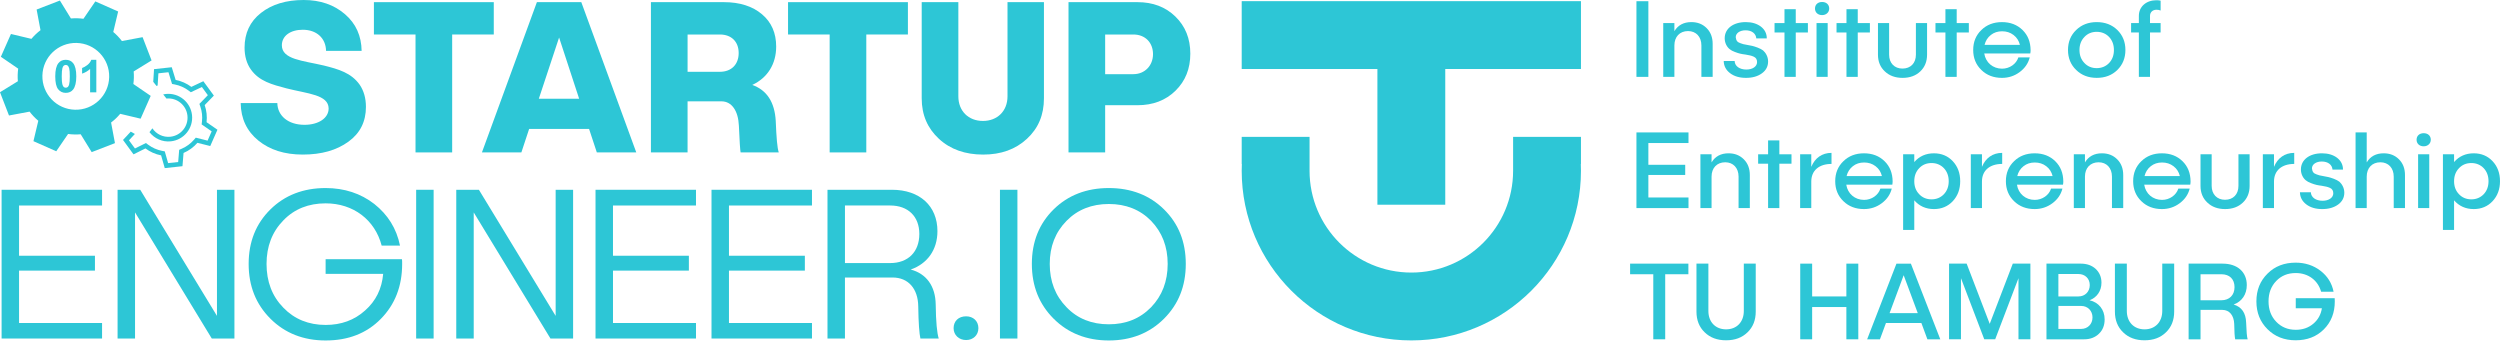
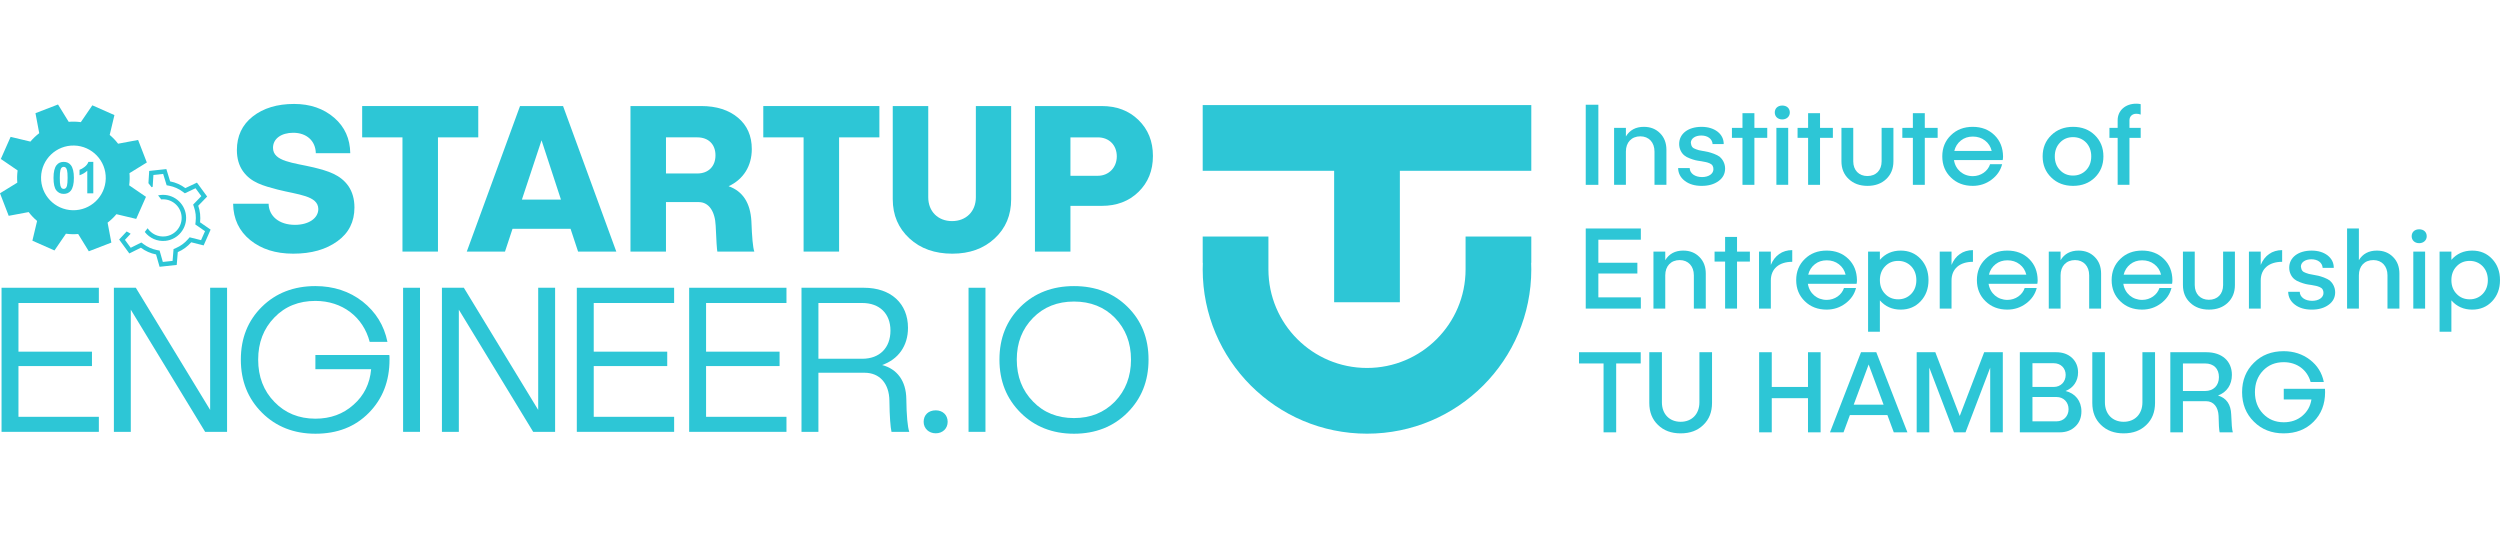
- <svg xmlns="http://www.w3.org/2000/svg" version="1.1" id="Layer_1" x="0px" y="0px" viewBox="0 0 3316.09 451.61" style="enable-background:new 0 0 3316.09 451.61;" xml:space="preserve">
+ <svg xmlns="http://www.w3.org/2000/svg" version="1.1" id="Layer_1" x="0px" y="0px" viewBox="0 0 3423.63 738.33" style="enable-background:new 0 0 3423.63 738.33;" xml:space="preserve">
  <style type="text/css">
	.st0{fill:#2DC6D6;}
</style>
  <g>
-     <polygon class="st0" points="2007.04,1.54 1917.04,1.54 1827.04,1.54 1737.04,1.54 1647.04,1.54 1647.04,91.54 1737.04,91.54    1827.04,91.54 1827.04,181.54 1827.04,271.54 1917.04,271.54 1917.04,181.54 1917.04,91.54 2007.04,91.54 2097.04,91.54    2097.04,1.54  " />
-     <path class="st0" d="M2007.04,181.54v36v9c0,74.56-60.44,135-135,135s-135-60.44-135-135v-9v-36h-85.49h-4.51v36h0.19   c-0.12,2.99-0.19,5.98-0.19,9c0,124.26,100.74,225,225,225s225-100.74,225-225c0-3.02-0.08-6.01-0.19-9h0.19v-36h-4.51H2007.04z" />
+     <path class="st0" d="M2188.87,143.43v109.7h-17.28v-109.7H2188.87z" />
+     <path class="st0" d="M2273.36,182.42c5.87,5.87,8.72,13.47,8.72,22.83v47.87h-16.33v-45.65c0-12.52-7.77-20.77-19.34-20.77   c-12.05,0-19.82,8.24-19.82,20.77v45.65h-16.17v-77.99h16.17v11.73c5.23-8.72,13.47-13.16,24.57-13.16   C2260.21,173.7,2267.5,176.56,2273.36,182.42z" />
+     <path class="st0" d="M2351.99,180.2c5.71,4.44,8.56,10.15,8.56,17.12h-15.22c-0.48-6.98-6.5-11.73-15.54-11.73   c-8.24,0-14.27,4.12-14.27,9.99c0.63,4.91,2.06,7.13,6.82,8.72c3.49,1.27,4.44,1.58,9.35,2.38c7.45,1.43,8.08,1.27,15.54,3.96   c3.33,1.27,6.02,2.69,7.93,4.12c3.65,3.17,7.29,8.88,7.29,16.01c0,7.13-3.01,12.84-8.88,17.12c-6.02,4.44-13.79,6.66-23.14,6.66   c-9.35,0-17.12-2.22-23.14-6.82c-6.02-4.6-9.04-10.46-9.19-17.6h15.85c0.16,7.45,7.29,12.36,16.96,12.36   c9.04,0,15.54-4.44,15.54-10.78c0-3.8-1.43-6.5-5.23-8.08c-3.8-1.59-5.55-1.74-11.41-2.85c-6.18-0.79-9.35-1.43-15.54-3.8   c-3.17-1.11-5.71-2.54-7.61-4.12c-3.8-3.01-7.13-8.72-7.13-15.69c0-14.11,12.37-23.46,30.6-23.46   C2338.99,173.7,2346.29,175.92,2351.99,180.2z" />
+     <path class="st0" d="M2420.16,175.13v13.63h-17.6v64.36h-16.33v-64.36h-14.43v-13.63h14.43V155h16.33v20.13H2420.16z" />
+     <path class="st0" d="M2440.77,163.56c-6.18,0-10.3-3.96-10.3-9.51c0-5.71,4.12-9.51,10.3-9.51c6.18,0,10.3,3.8,10.3,9.51   C2451.07,159.6,2446.63,163.56,2440.77,163.56z M2432.68,175.13h16.17v77.99h-16.17V175.13z" />
+     <path class="st0" d="M2510.04,175.13v13.63h-17.6v64.36h-16.33v-64.36h-14.43v-13.63h14.43V155h16.33v20.13H2510.04z" />
+     <path class="st0" d="M2592.95,175.13v45.81c0,9.99-3.33,18.07-9.83,24.25c-6.5,6.18-15.06,9.35-25.68,9.35s-19.18-3.17-25.68-9.35   c-6.66-6.18-9.99-14.27-9.99-24.25v-45.81h16.17v45.81c0,12.21,7.77,20.13,19.34,20.13c11.89,0,19.5-7.93,19.5-20.13v-45.81   H2592.95z" />
+     <path class="st0" d="M2653.51,175.13v13.63h-17.6v64.36h-16.33v-64.36h-14.43v-13.63h14.43V155h16.33v20.13H2653.51z" />
+     <path class="st0" d="M2742.6,219.2h-66.74c2.06,13.16,12.52,22.03,25.84,22.03c10.94,0,20.61-6.82,23.62-16.33h16.49   c-2.22,8.72-7.13,15.69-14.58,21.24c-7.45,5.55-16.01,8.4-25.68,8.4c-12.05,0-22.03-3.8-29.8-11.41   c-7.93-7.61-11.89-17.28-11.89-29.01c0-11.73,3.96-21.4,11.89-29.01c7.77-7.61,17.75-11.41,29.8-11.41   c12.05,0,22.04,3.8,29.8,11.41c7.77,7.61,11.57,17.28,11.73,29.17C2743.08,216.03,2742.92,217.62,2742.6,219.2z M2701.7,187.02   c-6.34,0-11.73,1.74-16.33,5.39c-4.6,3.65-7.61,8.4-9.04,14.27h51.2c-1.43-5.87-4.44-10.62-9.19-14.27   S2708.04,187.02,2701.7,187.02z" />
+     <path class="st0" d="M2838.99,173.7c12.05,0,22.04,3.8,29.8,11.41c7.77,7.61,11.73,17.28,11.73,29.01   c0,11.73-3.96,21.4-11.73,29.01c-7.77,7.61-17.75,11.41-29.8,11.41c-12.05,0-22.03-3.8-29.8-11.41   c-7.93-7.61-11.89-17.28-11.89-29.01c0-11.73,3.96-21.4,11.89-29.01C2816.95,177.51,2826.94,173.7,2838.99,173.7z M2821.07,195.26   c-4.75,4.91-7.13,11.26-7.13,18.86c0,7.77,2.38,13.95,7.13,18.86c4.6,4.91,10.62,7.45,17.75,7.45c7.29,0,13.32-2.54,18.07-7.45   c4.6-4.91,6.97-11.1,6.97-18.86c0-7.61-2.38-13.95-6.97-18.86c-4.76-4.91-10.78-7.45-18.07-7.45   C2831.69,187.81,2825.67,190.35,2821.07,195.26z" />
+     <path class="st0" d="M2916.19,164.67v10.46h15.38v13.63h-15.38v64.36h-16.17v-64.36h-11.25v-13.63h11.25v-10.46   c0-13.32,10.62-22.67,25.36-22.67c2.38,0,4.44,0.16,6.18,0.63v14.27c-1.9-0.79-3.96-1.11-6.02-1.11   C2919.99,155.79,2916.19,159.44,2916.19,164.67z" />
+     <path class="st0" d="M2247.05,328.27h-58.18v31.55h53.42v14.74h-53.42v32.66h58.18v15.38h-75.46v-109.7h75.46V328.27z" />
+     <path class="st0" d="M2327.26,351.89c5.87,5.87,8.72,13.47,8.72,22.83v47.87h-16.33v-45.65c0-12.52-7.77-20.77-19.34-20.77   c-12.05,0-19.82,8.24-19.82,20.77v45.65h-16.17v-77.99h16.17v11.73c5.23-8.72,13.47-13.16,24.57-13.16   C2314.11,343.17,2321.4,346.02,2327.26,351.89z" />
+     <path class="st0" d="M2396.38,344.59v13.63h-17.6v64.36h-16.33v-64.36h-14.43v-13.63h14.43v-20.13h16.33v20.13H2396.38z" />
+     <path class="st0" d="M2425.07,362.82c5.23-12.84,15.54-20.29,29.33-20.29v16.01c-18.23,0-29.33,9.67-29.33,25.52v38.52h-16.17   v-77.99h16.17V362.82z" />
+     <path class="st0" d="M2542.54,388.66h-66.74c2.06,13.16,12.52,22.03,25.84,22.03c10.94,0,20.61-6.82,23.62-16.33h16.49   c-2.22,8.72-7.13,15.69-14.58,21.24c-7.45,5.55-16.01,8.4-25.68,8.4c-12.05,0-22.03-3.8-29.8-11.41   c-7.93-7.61-11.89-17.28-11.89-29.01c0-11.73,3.96-21.4,11.89-29.01c7.77-7.61,17.75-11.41,29.8-11.41   c12.05,0,22.04,3.8,29.8,11.41c7.77,7.61,11.57,17.28,11.73,29.17C2543.02,385.49,2542.86,387.08,2542.54,388.66z M2501.64,356.48   c-6.34,0-11.73,1.74-16.33,5.39s-7.61,8.4-9.04,14.27h51.2c-1.43-5.87-4.44-10.62-9.19-14.27S2507.98,356.48,2501.64,356.48z" />
+     <path class="st0" d="M2630.21,354.58c7.13,7.61,10.78,17.28,10.78,29.01c0,11.73-3.65,21.4-10.78,29.01   c-7.13,7.61-16.33,11.41-27.27,11.41c-11.73,0-21.24-4.28-28.53-12.68v42.96h-16.17v-109.7h16.17v11.26   c7.29-8.4,16.8-12.68,28.53-12.68C2613.88,343.17,2623.07,346.97,2630.21,354.58z M2617.37,402.45c4.6-4.91,6.98-11.1,6.98-18.86   c0-7.61-2.38-13.95-6.98-18.86c-4.76-4.91-10.78-7.45-17.91-7.45c-7.29,0-13.32,2.54-17.91,7.45c-4.76,4.91-7.13,11.26-7.13,18.86   c0,7.77,2.38,13.95,7.13,18.86c4.6,4.91,10.62,7.45,17.91,7.45C2606.59,409.91,2612.61,407.37,2617.37,402.45z" />
+     <path class="st0" d="M2672.53,362.82c5.23-12.84,15.54-20.29,29.33-20.29v16.01c-18.23,0-29.33,9.67-29.33,25.52v38.52h-16.17   v-77.99h16.17V362.82z" />
+     <path class="st0" d="M2790,388.66h-66.74c2.06,13.16,12.52,22.03,25.84,22.03c10.94,0,20.61-6.82,23.62-16.33h16.49   c-2.22,8.72-7.13,15.69-14.58,21.24c-7.45,5.55-16.01,8.4-25.68,8.4c-12.05,0-22.03-3.8-29.8-11.41   c-7.93-7.61-11.89-17.28-11.89-29.01c0-11.73,3.96-21.4,11.89-29.01c7.77-7.61,17.75-11.41,29.8-11.41   c12.05,0,22.04,3.8,29.8,11.41c7.77,7.61,11.57,17.28,11.73,29.17C2790.48,385.49,2790.32,387.08,2790,388.66z M2749.1,356.48   c-6.34,0-11.73,1.74-16.33,5.39s-7.61,8.4-9.04,14.27h51.2c-1.43-5.87-4.44-10.62-9.19-14.27S2755.44,356.48,2749.1,356.48z" />
+     <path class="st0" d="M2868.63,351.89c5.87,5.87,8.72,13.47,8.72,22.83v47.87h-16.33v-45.65c0-12.52-7.77-20.77-19.34-20.77   c-12.05,0-19.82,8.24-19.82,20.77v45.65h-16.17v-77.99h16.17v11.73c5.23-8.72,13.47-13.16,24.57-13.16   C2855.47,343.17,2862.77,346.02,2868.63,351.89z" />
+     <path class="st0" d="M2974.53,388.66h-66.74c2.06,13.16,12.52,22.03,25.84,22.03c10.94,0,20.61-6.82,23.62-16.33h16.49   c-2.22,8.72-7.13,15.69-14.58,21.24c-7.45,5.55-16.01,8.4-25.68,8.4c-12.05,0-22.03-3.8-29.8-11.41   c-7.93-7.61-11.89-17.28-11.89-29.01c0-11.73,3.96-21.4,11.89-29.01c7.77-7.61,17.75-11.41,29.8-11.41   c12.05,0,22.04,3.8,29.8,11.41c7.77,7.61,11.57,17.28,11.73,29.17C2975,385.49,2974.84,387.08,2974.53,388.66z M2933.63,356.48   c-6.34,0-11.73,1.74-16.33,5.39s-7.61,8.4-9.04,14.27h51.2c-1.43-5.87-4.44-10.62-9.19-14.27S2939.97,356.48,2933.63,356.48z" />
+     <path class="st0" d="M3060.61,344.59v45.81c0,9.99-3.33,18.07-9.83,24.25c-6.5,6.18-15.06,9.35-25.68,9.35s-19.18-3.17-25.68-9.35   c-6.66-6.18-9.99-14.27-9.99-24.25v-45.81h16.17v45.81c0,12.21,7.77,20.13,19.34,20.13c11.89,0,19.5-7.93,19.5-20.13v-45.81   H3060.61z" />
+     <path class="st0" d="M3095.96,362.82c5.23-12.84,15.54-20.29,29.33-20.29v16.01c-18.23,0-29.33,9.67-29.33,25.52v38.52h-16.17   v-77.99h16.17V362.82z" />
+     <path class="st0" d="M3187.43,349.67c5.71,4.44,8.56,10.15,8.56,17.12h-15.22c-0.48-6.98-6.5-11.73-15.54-11.73   c-8.24,0-14.27,4.12-14.27,9.99c0.63,4.91,2.06,7.13,6.82,8.72c3.49,1.27,4.44,1.58,9.35,2.38c7.45,1.43,8.08,1.27,15.54,3.96   c3.33,1.27,6.02,2.7,7.93,4.12c3.65,3.17,7.29,8.88,7.29,16.01c0,7.13-3.01,12.84-8.88,17.12c-6.02,4.44-13.79,6.66-23.14,6.66   c-9.35,0-17.12-2.22-23.14-6.82c-6.02-4.6-9.04-10.46-9.19-17.6h15.85c0.16,7.45,7.29,12.37,16.96,12.37   c9.04,0,15.54-4.44,15.54-10.78c0-3.8-1.43-6.5-5.23-8.08s-5.55-1.74-11.41-2.85c-6.18-0.79-9.35-1.43-15.54-3.8   c-3.17-1.11-5.71-2.54-7.61-4.12c-3.8-3.01-7.13-8.72-7.13-15.69c0-14.11,12.37-23.46,30.6-23.46   C3174.43,343.17,3181.72,345.39,3187.43,349.67z" />
+     <path class="st0" d="M3277.15,351.89c5.87,5.87,8.72,13.47,8.72,22.83v47.87h-16.33v-45.65c0-12.52-7.77-20.77-19.34-20.77   c-12.05,0-19.82,8.24-19.82,20.77v45.65h-16.17v-109.7h16.17v43.44c5.23-8.72,13.47-13.16,24.57-13.16   C3263.99,343.17,3271.29,346.02,3277.15,351.89z" />
+     <path class="st0" d="M3312.98,333.02c-6.18,0-10.3-3.96-10.3-9.51c0-5.71,4.12-9.51,10.3-9.51c6.18,0,10.3,3.8,10.3,9.51   C3323.28,329.06,3318.85,333.02,3312.98,333.02z M3304.9,344.59h16.17v77.99h-16.17V344.59z" />
+     <path class="st0" d="M3412.85,354.58c7.13,7.61,10.78,17.28,10.78,29.01c0,11.73-3.65,21.4-10.78,29.01   c-7.13,7.61-16.33,11.41-27.27,11.41c-11.73,0-21.24-4.28-28.53-12.68v42.96h-16.17v-109.7h16.17v11.26   c7.29-8.4,16.8-12.68,28.53-12.68C3396.52,343.17,3405.72,346.97,3412.85,354.58z M3400.01,402.45c4.6-4.91,6.98-11.1,6.98-18.86   c0-7.61-2.38-13.95-6.98-18.86c-4.76-4.91-10.78-7.45-17.91-7.45c-7.29,0-13.32,2.54-17.91,7.45c-4.76,4.91-7.13,11.26-7.13,18.86   c0,7.77,2.38,13.95,7.13,18.86c4.6,4.91,10.62,7.45,17.91,7.45C3389.23,409.91,3395.25,407.37,3400.01,402.45z" />
+     <path class="st0" d="M2246.89,482.35v15.38h-33.61v94.32H2196v-94.32h-33.61v-15.38H2246.89z" />
+     <path class="st0" d="M2344.54,482.35v69.43c0,12.52-3.96,22.51-11.89,30.12c-7.93,7.77-18.23,11.57-31.07,11.57   c-12.84,0-23.14-3.8-31.07-11.57c-7.93-7.61-11.89-17.6-11.89-30.12v-69.43h17.28v68.64c0,16.01,10.3,26.63,25.68,26.63   s25.68-10.62,25.68-26.63v-68.64H2344.54z" />
+     <path class="st0" d="M2475.96,482.35h17.28v109.7h-17.28v-46.76h-49.62v46.76h-17.28v-109.7h17.28v47.56h49.62V482.35z" />
+     <path class="st0" d="M2593.43,592.05l-8.72-23.62h-51.36l-8.72,23.62h-18.55l42.48-109.7h20.92l42.64,109.7H2593.43z    M2538.58,554.16h40.9l-20.45-55.01L2538.58,554.16z" />
+     <path class="st0" d="M2717.24,482.35h25.52v109.7h-17.28v-88.61l-33.77,88.61h-15.85l-33.77-88.61v88.61h-17.28v-109.7h25.52   l33.45,87.35L2717.24,482.35z" />
+     <path class="st0" d="M2850.4,563.2c0,8.56-2.7,15.54-8.24,20.77c-5.55,5.39-12.68,8.08-21.4,8.08h-54.69v-109.7h49.78   c8.72,0,16.01,2.54,21.56,7.61c5.55,5.23,8.4,11.89,8.4,20.13c0,11.89-6.66,21.4-17.28,25.36   C2841.84,538.47,2850.4,549.09,2850.4,563.2z M2812.51,497.41h-29.17v32.5h29.17c9.51,0,16.33-6.97,16.33-16.49   C2828.84,504.07,2822.02,497.41,2812.51,497.41z M2816.48,576.99c9.35,0,16.33-6.98,16.33-16.65s-6.97-16.64-16.33-16.64h-33.13   v33.29H2816.48z" />
+     <path class="st0" d="M2951.22,482.35v69.43c0,12.52-3.96,22.51-11.89,30.12c-7.93,7.77-18.23,11.57-31.07,11.57   c-12.84,0-23.14-3.8-31.07-11.57c-7.93-7.61-11.89-17.6-11.89-30.12v-69.43h17.28v68.64c0,16.01,10.3,26.63,25.68,26.63   s25.68-10.62,25.68-26.63v-68.64H2951.22z" />
+     <path class="st0" d="M3057.75,592.05h-18.07c-0.79-3.65-1.27-11.1-1.43-22.35c-0.48-12.21-6.82-20.29-17.12-20.29h-31.7v42.64   h-17.28v-109.7h49.3c21.4,0,35.03,12.05,35.03,31.07c0,13.47-6.98,23.78-19.02,28.22c11.57,3.49,17.6,12.21,18.07,26   C3056.01,580.48,3056.64,588.72,3057.75,592.05z M3019.71,535.46c11.57,0,19.02-7.45,19.02-19.02c0-11.57-7.13-18.71-19.02-18.71   h-30.28v37.73H3019.71z" />
+     <path class="st0" d="M3183.94,532.44c0,0.79,0.16,3.49,0.16,4.6c0,16.49-5.23,29.96-15.85,40.58s-24.25,15.85-40.9,15.85   c-16.49,0-30.12-5.39-40.74-16.01c-10.78-10.62-16.17-24.1-16.17-40.42s5.39-29.64,16.17-40.26   c10.62-10.62,24.25-15.85,40.74-15.85c13.79,0,25.84,3.96,35.99,11.73s16.49,17.91,19.02,30.44h-18.07   c-4.6-16.49-18.55-27.11-36.78-27.11c-11.57,0-20.93,3.8-28.38,11.57c-7.45,7.77-11.1,17.6-11.1,29.49   c0,11.89,3.65,21.72,11.1,29.49c7.45,7.77,16.8,11.73,28.38,11.73c9.99,0,18.39-2.85,25.36-8.72c6.98-5.87,11.1-13.32,12.52-22.51   h-37.89v-14.58H3183.94z" />
  </g>
  <g>
-     <path class="st0" d="M2186.45,1.61v100.36h-15.81V1.61H2186.45z" />
-     <path class="st0" d="M2263.75,37.29c5.37,5.37,7.98,12.33,7.98,20.89v43.8h-14.94V60.21c0-11.46-7.11-19-17.69-19   c-11.02,0-18.13,7.54-18.13,19v41.77h-14.79V30.62h14.79v10.73c4.79-7.98,12.33-12.04,22.48-12.04   C2251.72,29.32,2258.39,31.93,2263.75,37.29z" />
-     <path class="st0" d="M2335.69,35.26c5.22,4.06,7.83,9.28,7.83,15.66h-13.92c-0.43-6.38-5.95-10.73-14.21-10.73   c-7.54,0-13.05,3.77-13.05,9.14c0.58,4.5,1.89,6.53,6.24,7.98c3.19,1.16,4.06,1.45,8.56,2.18c6.82,1.31,7.4,1.16,14.21,3.63   c3.04,1.16,5.51,2.47,7.25,3.77c3.34,2.9,6.67,8.12,6.67,14.65c0,6.53-2.76,11.75-8.12,15.66c-5.51,4.06-12.62,6.09-21.17,6.09   c-8.56,0-15.66-2.03-21.17-6.24c-5.51-4.21-8.27-9.57-8.41-16.1h14.5c0.15,6.82,6.67,11.31,15.52,11.31   c8.27,0,14.21-4.06,14.21-9.86c0-3.48-1.31-5.95-4.79-7.4s-5.08-1.6-10.44-2.61c-5.66-0.73-8.56-1.31-14.21-3.48   c-2.9-1.02-5.22-2.32-6.96-3.77c-3.48-2.76-6.53-7.98-6.53-14.36c0-12.91,11.31-21.47,27.99-21.47   C2323.8,29.32,2330.47,31.35,2335.69,35.26z" />
-     <path class="st0" d="M2398.05,30.62v12.47h-16.1v58.88h-14.94V43.09h-13.2V30.62h13.2V12.2h14.94v18.42H2398.05z" />
-     <path class="st0" d="M2416.9,20.03c-5.66,0-9.43-3.63-9.43-8.7c0-5.22,3.77-8.7,9.43-8.7s9.43,3.48,9.43,8.7   C2426.33,16.41,2422.27,20.03,2416.9,20.03z M2409.51,30.62h14.79v71.36h-14.79V30.62z" />
-     <path class="st0" d="M2480.28,30.62v12.47h-16.1v58.88h-14.94V43.09h-13.2V30.62h13.2V12.2h14.94v18.42H2480.28z" />
-     <path class="st0" d="M2556.13,30.62v41.92c0,9.14-3.04,16.53-8.99,22.19c-5.95,5.66-13.78,8.56-23.5,8.56   c-9.72,0-17.55-2.9-23.5-8.56c-6.09-5.66-9.14-13.05-9.14-22.19V30.62h14.79v41.92c0,11.17,7.11,18.42,17.69,18.42   c10.88,0,17.84-7.25,17.84-18.42V30.62H2556.13z" />
-     <path class="st0" d="M2611.53,30.62v12.47h-16.1v58.88h-14.94V43.09h-13.2V30.62h13.2V12.2h14.94v18.42H2611.53z" />
-     <path class="st0" d="M2693.04,70.94h-61.06c1.88,12.04,11.46,20.16,23.64,20.16c10.01,0,18.85-6.24,21.61-14.94h15.08   c-2.03,7.98-6.53,14.36-13.34,19.44c-6.82,5.08-14.65,7.69-23.5,7.69c-11.02,0-20.16-3.48-27.27-10.44   c-7.25-6.96-10.88-15.81-10.88-26.54c0-10.73,3.62-19.58,10.88-26.54c7.11-6.96,16.24-10.44,27.27-10.44s20.16,3.48,27.27,10.44   c7.11,6.96,10.59,15.81,10.73,26.69C2693.48,68.04,2693.33,69.49,2693.04,70.94z M2655.62,41.5c-5.8,0-10.73,1.6-14.94,4.93   s-6.96,7.69-8.27,13.05h46.85c-1.31-5.37-4.06-9.72-8.41-13.05C2666.5,43.09,2661.43,41.5,2655.62,41.5z" />
-     <path class="st0" d="M2781.22,29.32c11.02,0,20.16,3.48,27.27,10.44c7.11,6.96,10.73,15.81,10.73,26.54   c0,10.73-3.63,19.58-10.73,26.54c-7.11,6.96-16.24,10.44-27.27,10.44s-20.16-3.48-27.27-10.44c-7.25-6.96-10.88-15.81-10.88-26.54   c0-10.73,3.62-19.58,10.88-26.54C2761.06,32.8,2770.2,29.32,2781.22,29.32z M2764.83,49.04c-4.35,4.5-6.53,10.3-6.53,17.26   c0,7.11,2.17,12.76,6.53,17.26c4.21,4.5,9.72,6.82,16.24,6.82c6.67,0,12.18-2.32,16.53-6.82c4.21-4.5,6.38-10.15,6.38-17.26   c0-6.96-2.18-12.76-6.38-17.26c-4.35-4.5-9.86-6.82-16.53-6.82C2774.55,42.22,2769.04,44.55,2764.83,49.04z" />
-     <path class="st0" d="M2851.85,21.05v9.57h14.07v12.47h-14.07v58.88h-14.79V43.09h-10.3V30.62h10.3v-9.57   c0-12.18,9.72-20.74,23.21-20.74c2.18,0,4.06,0.15,5.66,0.58v13.05c-1.74-0.73-3.63-1.02-5.51-1.02   C2855.33,12.93,2851.85,16.26,2851.85,21.05z" />
-     <path class="st0" d="M2239.68,189.72h-53.23v28.86h48.88v13.49h-48.88v29.88h53.23v14.07h-69.04V175.65h69.04V189.72z" />
-     <path class="st0" d="M2313.06,211.33c5.37,5.37,7.98,12.33,7.98,20.89v43.8h-14.94v-41.77c0-11.46-7.11-19-17.69-19   c-11.02,0-18.13,7.54-18.13,19v41.77h-14.79v-71.36h14.79v10.73c4.79-7.98,12.33-12.04,22.48-12.04   C2301.03,203.36,2307.7,205.97,2313.06,211.33z" />
-     <path class="st0" d="M2376.3,204.66v12.47h-16.1v58.88h-14.94v-58.88h-13.2v-12.47h13.2v-18.42h14.94v18.42H2376.3z" />
-     <path class="st0" d="M2402.55,221.34c4.79-11.75,14.21-18.56,26.83-18.56v14.65c-16.68,0-26.83,8.85-26.83,23.35v35.24h-14.79   v-71.36h14.79V221.34z" />
-     <path class="st0" d="M2510.02,244.98h-61.06c1.88,12.04,11.46,20.16,23.64,20.16c10.01,0,18.85-6.24,21.61-14.94h15.08   c-2.03,7.98-6.53,14.36-13.34,19.43c-6.82,5.08-14.65,7.69-23.5,7.69c-11.02,0-20.16-3.48-27.27-10.44   c-7.25-6.96-10.88-15.81-10.88-26.54s3.62-19.58,10.88-26.54c7.11-6.96,16.24-10.44,27.27-10.44s20.16,3.48,27.27,10.44   c7.11,6.96,10.59,15.81,10.73,26.69C2510.45,242.08,2510.31,243.53,2510.02,244.98z M2472.6,215.54c-5.8,0-10.73,1.6-14.94,4.93   c-4.21,3.34-6.96,7.69-8.27,13.05h46.85c-1.31-5.37-4.06-9.72-8.41-13.05C2483.47,217.13,2478.4,215.54,2472.6,215.54z" />
-     <path class="st0" d="M2590.22,213.8c6.53,6.96,9.86,15.81,9.86,26.54s-3.34,19.58-9.86,26.54c-6.53,6.96-14.94,10.44-24.95,10.44   c-10.73,0-19.43-3.92-26.11-11.6v39.3h-14.79V204.66h14.79v10.3c6.67-7.69,15.37-11.6,26.11-11.6   C2575.28,203.36,2583.69,206.84,2590.22,213.8z M2578.47,257.6c4.21-4.5,6.38-10.15,6.38-17.26c0-6.96-2.18-12.76-6.38-17.26   c-4.35-4.5-9.86-6.82-16.39-6.82c-6.67,0-12.18,2.32-16.39,6.82c-4.35,4.5-6.53,10.3-6.53,17.26c0,7.11,2.18,12.76,6.53,17.26   c4.21,4.5,9.72,6.82,16.39,6.82C2568.61,264.42,2574.12,262.1,2578.47,257.6z" />
-     <path class="st0" d="M2628.94,221.34c4.79-11.75,14.21-18.56,26.83-18.56v14.65c-16.68,0-26.83,8.85-26.83,23.35v35.24h-14.79   v-71.36h14.79V221.34z" />
-     <path class="st0" d="M2736.41,244.98h-61.06c1.88,12.04,11.46,20.16,23.64,20.16c10.01,0,18.85-6.24,21.61-14.94h15.08   c-2.03,7.98-6.53,14.36-13.34,19.43c-6.82,5.08-14.65,7.69-23.5,7.69c-11.02,0-20.16-3.48-27.27-10.44   c-7.25-6.96-10.88-15.81-10.88-26.54s3.62-19.58,10.88-26.54c7.11-6.96,16.24-10.44,27.27-10.44s20.16,3.48,27.27,10.44   c7.11,6.96,10.59,15.81,10.73,26.69C2736.84,242.08,2736.7,243.53,2736.41,244.98z M2698.99,215.54c-5.8,0-10.73,1.6-14.94,4.93   s-6.96,7.69-8.27,13.05h46.85c-1.31-5.37-4.06-9.72-8.41-13.05C2709.87,217.13,2704.79,215.54,2698.99,215.54z" />
-     <path class="st0" d="M2808.34,211.33c5.37,5.37,7.98,12.33,7.98,20.89v43.8h-14.94v-41.77c0-11.46-7.11-19-17.69-19   c-11.02,0-18.13,7.54-18.13,19v41.77h-14.79v-71.36h14.79v10.73c4.79-7.98,12.33-12.04,22.48-12.04   C2796.3,203.36,2802.98,205.97,2808.34,211.33z" />
-     <path class="st0" d="M2905.22,244.98h-61.06c1.88,12.04,11.46,20.16,23.64,20.16c10.01,0,18.85-6.24,21.61-14.94h15.08   c-2.03,7.98-6.53,14.36-13.34,19.43c-6.82,5.08-14.65,7.69-23.5,7.69c-11.02,0-20.16-3.48-27.27-10.44   c-7.25-6.96-10.88-15.81-10.88-26.54s3.62-19.58,10.88-26.54c7.11-6.96,16.24-10.44,27.27-10.44s20.16,3.48,27.27,10.44   c7.11,6.96,10.59,15.81,10.73,26.69C2905.66,242.08,2905.51,243.53,2905.22,244.98z M2867.8,215.54c-5.8,0-10.73,1.6-14.94,4.93   s-6.96,7.69-8.27,13.05h46.85c-1.31-5.37-4.06-9.72-8.41-13.05C2878.68,217.13,2873.61,215.54,2867.8,215.54z" />
-     <path class="st0" d="M2983.97,204.66v41.91c0,9.14-3.04,16.53-8.99,22.19c-5.95,5.66-13.78,8.56-23.5,8.56   c-9.72,0-17.55-2.9-23.5-8.56c-6.09-5.66-9.14-13.05-9.14-22.19v-41.91h14.79v41.91c0,11.17,7.11,18.42,17.69,18.42   c10.88,0,17.84-7.25,17.84-18.42v-41.91H2983.97z" />
-     <path class="st0" d="M3016.31,221.34c4.79-11.75,14.21-18.56,26.83-18.56v14.65c-16.68,0-26.83,8.85-26.83,23.35v35.24h-14.79   v-71.36h14.79V221.34z" />
-     <path class="st0" d="M3100,209.3c5.22,4.06,7.83,9.28,7.83,15.66h-13.92c-0.43-6.38-5.95-10.73-14.21-10.73   c-7.54,0-13.05,3.77-13.05,9.14c0.58,4.5,1.89,6.53,6.24,7.98c3.19,1.16,4.06,1.45,8.56,2.18c6.82,1.31,7.4,1.16,14.21,3.63   c3.04,1.16,5.51,2.47,7.25,3.77c3.34,2.9,6.67,8.12,6.67,14.65c0,6.53-2.76,11.75-8.12,15.66c-5.51,4.06-12.62,6.09-21.17,6.09   c-8.56,0-15.66-2.03-21.17-6.24c-5.51-4.21-8.27-9.57-8.41-16.1h14.5c0.15,6.82,6.67,11.31,15.52,11.31   c8.27,0,14.21-4.06,14.21-9.86c0-3.48-1.31-5.95-4.79-7.4s-5.08-1.6-10.44-2.61c-5.66-0.73-8.56-1.31-14.21-3.48   c-2.9-1.01-5.22-2.32-6.96-3.77c-3.48-2.76-6.53-7.98-6.53-14.36c0-12.91,11.31-21.47,27.99-21.47   C3088.1,203.36,3094.77,205.39,3100,209.3z" />
-     <path class="st0" d="M3182.08,211.33c5.37,5.37,7.98,12.33,7.98,20.89v43.8h-14.94v-41.77c0-11.46-7.11-19-17.69-19   c-11.02,0-18.13,7.54-18.13,19v41.77h-14.79V175.65h14.79v39.74c4.79-7.98,12.33-12.04,22.48-12.04   C3170.04,203.36,3176.72,205.97,3182.08,211.33z" />
-     <path class="st0" d="M3214.86,194.07c-5.66,0-9.43-3.63-9.43-8.7c0-5.22,3.77-8.7,9.43-8.7s9.43,3.48,9.43,8.7   C3224.29,190.45,3220.22,194.07,3214.86,194.07z M3207.46,204.66h14.79v71.36h-14.79V204.66z" />
-     <path class="st0" d="M3306.23,213.8c6.53,6.96,9.86,15.81,9.86,26.54s-3.34,19.58-9.86,26.54c-6.53,6.96-14.94,10.44-24.95,10.44   c-10.73,0-19.43-3.92-26.11-11.6v39.3h-14.79V204.66h14.79v10.3c6.67-7.69,15.37-11.6,26.11-11.6   C3291.29,203.36,3299.7,206.84,3306.23,213.8z M3294.48,257.6c4.21-4.5,6.38-10.15,6.38-17.26c0-6.96-2.17-12.76-6.38-17.26   c-4.35-4.5-9.86-6.82-16.39-6.82c-6.67,0-12.18,2.32-16.39,6.82c-4.35,4.5-6.53,10.3-6.53,17.26c0,7.11,2.18,12.76,6.53,17.26   c4.21,4.5,9.72,6.82,16.39,6.82C3284.62,264.42,3290.13,262.1,3294.48,257.6z" />
-     <path class="st0" d="M2239.54,349.69v14.07h-30.75v86.3h-15.81v-86.3h-30.75v-14.07H2239.54z" />
-     <path class="st0" d="M2328.87,349.69v63.53c0,11.46-3.63,20.59-10.88,27.56c-7.25,7.11-16.68,10.59-28.43,10.59   s-21.17-3.48-28.43-10.59c-7.25-6.96-10.88-16.1-10.88-27.56v-63.53h15.81v62.8c0,14.65,9.43,24.37,23.5,24.37   s23.5-9.72,23.5-24.37v-62.8H2328.87z" />
-     <path class="st0" d="M2449.1,349.69h15.81v100.36h-15.81v-42.79h-45.4v42.79h-15.81V349.69h15.81v43.51h45.4V349.69z" />
-     <path class="st0" d="M2556.57,450.06l-7.98-21.61h-46.99l-7.98,21.61h-16.97l38.87-100.36h19.14l39.01,100.36H2556.57z    M2506.39,415.39h37.42l-18.71-50.33L2506.39,415.39z" />
-     <path class="st0" d="M2669.84,349.69h23.35v100.36h-15.81v-81.07l-30.89,81.07h-14.5l-30.89-81.07v81.07h-15.81V349.69h23.35   l30.6,79.91L2669.84,349.69z" />
-     <path class="st0" d="M2791.67,423.66c0,7.83-2.47,14.21-7.54,19c-5.08,4.93-11.6,7.4-19.58,7.4h-50.04V349.69h45.54   c7.98,0,14.65,2.32,19.72,6.96c5.08,4.79,7.69,10.88,7.69,18.42c0,10.88-6.09,19.58-15.81,23.21   C2783.83,401.03,2791.67,410.75,2791.67,423.66z M2757,363.47h-26.69v29.73H2757c8.7,0,14.94-6.38,14.94-15.08   C2771.94,369.56,2765.7,363.47,2757,363.47z M2760.63,436.28c8.56,0,14.94-6.38,14.94-15.23c0-8.85-6.38-15.23-14.94-15.23h-30.31   v30.46H2760.63z" />
-     <path class="st0" d="M2883.91,349.69v63.53c0,11.46-3.63,20.59-10.88,27.56c-7.25,7.11-16.68,10.59-28.43,10.59   s-21.17-3.48-28.43-10.59c-7.25-6.96-10.88-16.1-10.88-27.56v-63.53h15.81v62.8c0,14.65,9.43,24.37,23.5,24.37   s23.5-9.72,23.5-24.37v-62.8H2883.91z" />
-     <path class="st0" d="M2981.37,450.06h-16.53c-0.72-3.34-1.16-10.15-1.3-20.45c-0.44-11.17-6.24-18.56-15.66-18.56h-29.01v39.01   h-15.81V349.69h45.11c19.58,0,32.05,11.02,32.05,28.43c0,12.33-6.38,21.76-17.4,25.82c10.59,3.19,16.1,11.17,16.53,23.79   C2979.77,439.47,2980.35,447.01,2981.37,450.06z M2946.56,398.28c10.59,0,17.4-6.82,17.4-17.4s-6.53-17.11-17.4-17.11h-27.7v34.52   H2946.56z" />
-     <path class="st0" d="M3096.81,395.52c0,0.73,0.14,3.19,0.14,4.21c0,15.08-4.79,27.41-14.5,37.13c-9.72,9.72-22.19,14.5-37.42,14.5   c-15.08,0-27.56-4.93-37.27-14.65c-9.86-9.72-14.79-22.05-14.79-36.98s4.93-27.12,14.79-36.84c9.72-9.72,22.19-14.5,37.27-14.5   c12.62,0,23.64,3.62,32.92,10.73c9.28,7.11,15.08,16.39,17.4,27.85h-16.53c-4.21-15.08-16.97-24.8-33.65-24.8   c-10.59,0-19.14,3.48-25.96,10.59s-10.15,16.1-10.15,26.98s3.34,19.87,10.15,26.98s15.37,10.73,25.96,10.73   c9.14,0,16.82-2.61,23.21-7.98c6.38-5.37,10.15-12.18,11.46-20.59h-34.66v-13.34H3096.81z" />
+     <polygon class="st0" points="2007.04,143.9 1917.04,143.9 1827.04,143.9 1737.04,143.9 1647.04,143.9 1647.04,233.9 1737.04,233.9    1827.04,233.9 1827.04,323.9 1827.04,413.9 1917.04,413.9 1917.04,323.9 1917.04,233.9 2007.04,233.9 2097.04,233.9 2097.04,143.9     " />
+     <path class="st0" d="M2007.04,323.9v36v9c0,74.56-60.44,135-135,135s-135-60.44-135-135v-9v-36h-85.49h-4.51v36h0.19   c-0.12,2.99-0.19,5.98-0.19,9c0,124.26,100.74,225,225,225s225-100.74,225-225c0-3.02-0.08-6.01-0.19-9h0.19v-36h-4.51H2007.04z" />
  </g>
-   <path class="st0" d="M338.52,162.51" />
+   <path class="st0" d="M338.52,304.86" />
  <g>
-     <path class="st0" d="M457.65,18.87c14.58,12.58,21.73,28.88,22.02,48.61h-47.18c-0.29-16.87-12.58-28.02-30.88-28.02   c-16.3,0-27.74,8.01-27.74,20.59c0,18.87,27.74,20.3,55.76,26.88c19.45,4.86,36.32,9.72,47.47,25.45   c5.43,8.01,8.29,17.73,8.29,29.45c0,19.45-7.72,34.89-23.16,46.04c-15.73,11.44-35.75,17.16-60.62,17.16   c-24.31,0-43.75-6.29-58.91-18.59s-23.16-28.88-23.45-49.76h48.61c0.29,16.87,14.3,28.88,36.03,28.88   c18.59,0,32.03-8.86,32.03-21.73c-0.29-18.3-27.74-19.45-55.76-26.59c-19.45-5.15-36.32-9.44-47.47-25.17   c-5.43-7.72-8.29-17.44-8.29-28.88c0-19.16,7.15-34.6,21.73-46.04C360.71,5.72,379.58,0,402.75,0   C424.76,0,443.07,6.29,457.65,18.87z" />
-     <path class="st0" d="M654.96,2.86v42.89h-55.19v156.42h-48.61V45.75h-55.19V2.86H654.96z" />
-     <path class="st0" d="M791.65,202.18l-10.29-31.17h-79.5l-10.29,31.17h-52.33L712.15,2.86h58.91l72.92,199.32H791.65z    M714.72,130.97h53.48L741.6,49.76L714.72,130.97z" />
-     <path class="st0" d="M1032.99,202.18h-50.62c-0.57-2.57-1.43-14.58-2.29-35.46c-0.86-19.73-9.44-32.31-23.16-32.31h-44.9v67.77   h-48.61V2.86h96.94c20.88,0,37.75,5.43,50.33,16.01c12.58,10.58,18.87,24.88,18.87,42.9c0,23.16-11.44,41.46-31.74,50.9   c19.45,6.86,29.74,22.88,31.17,47.76C1029.85,182.45,1030.99,196.46,1032.99,202.18z M954.93,95.23c15.16,0,24.88-9.72,24.88-24.88   c0-15.16-9.72-24.59-24.88-24.59h-42.9v49.47H954.93z" />
-     <path class="st0" d="M1204.28,2.86v42.89h-55.19v156.42h-48.61V45.75h-55.19V2.86H1204.28z" />
-     <path class="st0" d="M1384.72,2.86V130.4c0,22.02-7.44,39.75-22.59,53.76c-15.16,14.01-34.32,20.88-58.05,20.88   c-23.73,0-43.47-6.86-58.62-20.88c-15.16-14.01-22.88-31.74-22.88-53.76V2.86h48.61v124.97c0,19.45,13.44,32.6,32.6,32.6   c19.16,0,32.6-13.15,32.6-32.6V2.86H1384.72z" />
-     <path class="st0" d="M1508.82,2.86c20.3,0,37.18,6.29,50.33,19.16c13.15,12.87,19.73,29.17,19.73,49.19   c0,20.02-6.58,36.32-19.73,49.19c-13.15,12.87-30.03,19.16-50.33,19.16h-42.9v62.63h-48.61V2.86H1508.82z M1503.38,98.37   c15.16,0,26.02-11.44,26.02-26.59s-10.29-26.02-26.02-26.02h-37.46v52.62H1503.38z" />
-     <path class="st0" d="M135.38,272.59H25.28v66.63h100.66v19.73H25.28v69.49h110.1v20.59H2.12V251.72h133.26V272.59z" />
-     <path class="st0" d="M287.79,251.72h23.16v197.32h-30.03l-101.8-167.29v167.29h-23.16V251.72h30.03l101.8,167.29V251.72z" />
-     <path class="st0" d="M533.14,343.8c0.29,0.86,0.29,3.15,0.29,6.29c0,29.46-9.44,53.76-28.31,72.92   c-18.87,19.16-43.18,28.6-73.21,28.6c-29.45,0-54.05-9.72-73.21-28.88c-19.16-19.16-28.88-43.18-28.88-72.64   c0-29.45,9.72-53.47,28.88-72.35c19.16-18.87,43.75-28.31,73.21-28.31c24.88,0,46.61,7.15,64.63,21.16   c18.02,14.3,29.45,32.6,34.03,55.19h-24.31c-8.86-34.03-37.46-56.05-74.35-56.05c-22.59,0-41.47,7.43-56.05,22.59   c-14.87,15.16-22.31,34.6-22.31,57.76c0,23.45,7.44,42.9,22.31,58.05c14.58,15.16,33.46,22.88,56.05,22.88   c20.59,0,38.03-6.29,52.33-19.16c14.3-12.58,22.31-28.88,24.02-48.61h-76.35V343.8H533.14z" />
-     <path class="st0" d="M575.17,251.72v197.32h-23.16V251.72H575.17z" />
-     <path class="st0" d="M737.03,251.72h23.16v197.32h-30.03l-101.8-167.29v167.29H605.2V251.72h30.03l101.8,167.29V251.72z" />
-     <path class="st0" d="M923.18,272.59h-110.1v66.63h100.66v19.73H813.09v69.49h110.1v20.59H789.92V251.72h133.26V272.59z" />
-     <path class="st0" d="M1077.03,272.59h-110.1v66.63h100.66v19.73H966.93v69.49h110.1v20.59H943.77V251.72h133.26V272.59z" />
-     <path class="st0" d="M1245.17,449.03h-24.31c-1.43-6.29-2.57-20.59-2.86-42.61c-0.29-23.74-13.44-38.32-34.03-38.32h-63.2v80.93   h-23.16V251.72h85.5c36.89,0,60.34,21.45,60.34,54.91c0,24.88-13.44,43.18-35.46,50.9c20.59,5.43,32.89,21.73,33.17,46.61   C1241.45,427.01,1242.88,441.88,1245.17,449.03z M1180.83,348.94c23.74,0,38.61-14.87,38.61-38.61c0-23.16-14.87-37.75-38.61-37.75   h-60.05v76.35H1180.83z" />
-     <path class="st0" d="M1297.78,435.31c0,9.15-6.86,15.73-16.3,15.73c-9.44,0-16.59-6.58-16.59-15.73c0-9.44,6.58-15.73,16.59-15.73   C1290.92,419.58,1297.78,425.87,1297.78,435.31z" />
-     <path class="st0" d="M1349.54,251.72v197.32h-23.16V251.72H1349.54z" />
-     <path class="st0" d="M1470.78,249.43c29.45,0,54.05,9.44,73.21,28.31c19.16,18.87,28.88,42.89,28.88,72.35   c0,29.46-9.72,53.48-28.88,72.64c-19.16,19.16-43.75,28.88-73.21,28.88c-29.45,0-54.05-9.72-73.21-28.88   c-19.16-19.16-28.88-43.18-28.88-72.64c0-29.45,9.72-53.47,28.88-72.35C1416.73,258.87,1441.33,249.43,1470.78,249.43z    M1470.78,270.59c-22.59,0-41.47,7.44-56.05,22.31c-14.87,15.16-22.31,34.03-22.31,57.19c0,23.16,7.44,42.32,22.31,57.48   c14.58,15.16,33.46,22.59,56.05,22.59c22.59,0,41.18-7.43,56.05-22.59c14.58-15.16,22.02-34.32,22.02-57.48   c0-23.16-7.44-42.04-22.02-57.19C1512.25,278.03,1493.37,270.59,1470.78,270.59z" />
+     <path class="st0" d="M457.65,161.23c14.58,12.58,21.73,28.88,22.02,48.61h-47.18c-0.29-16.87-12.58-28.02-30.88-28.02   c-16.3,0-27.74,8.01-27.74,20.59c0,18.87,27.74,20.3,55.76,26.88c19.45,4.86,36.32,9.72,47.47,25.45   c5.43,8.01,8.29,17.73,8.29,29.45c0,19.45-7.72,34.89-23.16,46.04c-15.73,11.44-35.75,17.16-60.62,17.16   c-24.31,0-43.75-6.29-58.91-18.59s-23.16-28.88-23.45-49.76h48.61c0.29,16.87,14.3,28.88,36.03,28.88   c18.59,0,32.03-8.86,32.03-21.73c-0.29-18.3-27.74-19.45-55.76-26.59c-19.45-5.15-36.32-9.44-47.47-25.17   c-5.43-7.72-8.29-17.44-8.29-28.88c0-19.16,7.15-34.6,21.73-46.04c14.58-11.44,33.46-17.16,56.62-17.16   C424.76,142.36,443.07,148.65,457.65,161.23z" />
+     <path class="st0" d="M654.96,145.22v42.89h-55.19v156.42h-48.61V188.11h-55.19v-42.89H654.96z" />
+     <path class="st0" d="M791.65,344.53l-10.29-31.17h-79.5l-10.29,31.17h-52.33l72.92-199.32h58.91l72.92,199.32H791.65z    M714.72,273.33h53.48l-26.59-81.21L714.72,273.33z" />
+     <path class="st0" d="M1032.99,344.53h-50.62c-0.57-2.57-1.43-14.58-2.29-35.46c-0.86-19.73-9.44-32.31-23.16-32.31h-44.9v67.77   h-48.61V145.22h96.94c20.88,0,37.75,5.43,50.33,16.01c12.58,10.58,18.87,24.88,18.87,42.9c0,23.16-11.44,41.46-31.74,50.9   c19.45,6.86,29.74,22.88,31.17,47.76C1029.85,324.8,1030.99,338.81,1032.99,344.53z M954.93,237.58c15.16,0,24.88-9.72,24.88-24.88   c0-15.16-9.72-24.59-24.88-24.59h-42.9v49.47H954.93z" />
+     <path class="st0" d="M1204.28,145.22v42.89h-55.19v156.42h-48.61V188.11h-55.19v-42.89H1204.28z" />
+     <path class="st0" d="M1384.72,145.22v127.54c0,22.02-7.44,39.75-22.59,53.76c-15.16,14.01-34.32,20.88-58.05,20.88   c-23.73,0-43.47-6.86-58.62-20.88c-15.16-14.01-22.88-31.74-22.88-53.76V145.22h48.61v124.97c0,19.45,13.44,32.6,32.6,32.6   c19.16,0,32.6-13.15,32.6-32.6V145.22H1384.72z" />
+     <path class="st0" d="M1508.82,145.22c20.3,0,37.18,6.29,50.33,19.16c13.15,12.87,19.73,29.17,19.73,49.19   c0,20.02-6.58,36.32-19.73,49.19c-13.15,12.87-30.03,19.16-50.33,19.16h-42.9v62.63h-48.61V145.22H1508.82z M1503.38,240.73   c15.16,0,26.02-11.44,26.02-26.59s-10.29-26.02-26.02-26.02h-37.46v52.62H1503.38z" />
+     <path class="st0" d="M135.38,414.95H25.28v66.63h100.66v19.73H25.28v69.49h110.1v20.59H2.12V394.07h133.26V414.95z" />
+     <path class="st0" d="M287.79,394.07h23.16v197.32h-30.03L179.12,424.1v167.29h-23.16V394.07h30.03l101.8,167.29V394.07z" />
+     <path class="st0" d="M533.14,486.15c0.29,0.86,0.29,3.15,0.29,6.29c0,29.46-9.44,53.76-28.31,72.92   c-18.87,19.16-43.18,28.6-73.21,28.6c-29.45,0-54.05-9.72-73.21-28.88c-19.16-19.16-28.88-43.18-28.88-72.64   c0-29.45,9.72-53.47,28.88-72.35c19.16-18.87,43.75-28.31,73.21-28.31c24.88,0,46.61,7.15,64.63,21.16   c18.02,14.3,29.45,32.6,34.03,55.19h-24.31c-8.86-34.03-37.46-56.05-74.35-56.05c-22.59,0-41.47,7.43-56.05,22.59   c-14.87,15.16-22.31,34.6-22.31,57.76c0,23.45,7.44,42.9,22.31,58.05c14.58,15.16,33.46,22.88,56.05,22.88   c20.59,0,38.03-6.29,52.33-19.16c14.3-12.58,22.31-28.88,24.02-48.61h-76.35v-19.45H533.14z" />
+     <path class="st0" d="M575.17,394.07v197.32h-23.16V394.07H575.17z" />
+     <path class="st0" d="M737.03,394.07h23.16v197.32h-30.03L628.36,424.1v167.29H605.2V394.07h30.03l101.8,167.29V394.07z" />
+     <path class="st0" d="M923.18,414.95h-110.1v66.63h100.66v19.73H813.09v69.49h110.1v20.59H789.92V394.07h133.26V414.95z" />
+     <path class="st0" d="M1077.03,414.95h-110.1v66.63h100.66v19.73H966.93v69.49h110.1v20.59H943.77V394.07h133.26V414.95z" />
+     <path class="st0" d="M1245.17,591.39h-24.31c-1.43-6.29-2.57-20.59-2.86-42.61c-0.29-23.74-13.44-38.32-34.03-38.32h-63.2v80.93   h-23.16V394.07h85.5c36.89,0,60.34,21.45,60.34,54.91c0,24.88-13.44,43.18-35.46,50.9c20.59,5.43,32.89,21.73,33.17,46.61   C1241.45,569.37,1242.88,584.24,1245.17,591.39z M1180.83,491.3c23.74,0,38.61-14.87,38.61-38.61c0-23.16-14.87-37.75-38.61-37.75   h-60.05v76.35H1180.83z" />
+     <path class="st0" d="M1297.78,577.66c0,9.15-6.86,15.73-16.3,15.73c-9.44,0-16.59-6.58-16.59-15.73c0-9.44,6.58-15.73,16.59-15.73   C1290.92,561.94,1297.78,568.23,1297.78,577.66z" />
+     <path class="st0" d="M1349.54,394.07v197.32h-23.16V394.07H1349.54z" />
+     <path class="st0" d="M1470.78,391.79c29.45,0,54.05,9.44,73.21,28.31c19.16,18.87,28.88,42.89,28.88,72.35   c0,29.46-9.72,53.48-28.88,72.64c-19.16,19.16-43.75,28.88-73.21,28.88c-29.45,0-54.05-9.72-73.21-28.88   c-19.16-19.16-28.88-43.18-28.88-72.64c0-29.45,9.72-53.47,28.88-72.35C1416.73,401.22,1441.33,391.79,1470.78,391.79z    M1470.78,412.95c-22.59,0-41.47,7.44-56.05,22.31c-14.87,15.16-22.31,34.03-22.31,57.19c0,23.16,7.44,42.32,22.31,57.48   c14.58,15.16,33.46,22.59,56.05,22.59c22.59,0,41.18-7.43,56.05-22.59c14.58-15.16,22.02-34.32,22.02-57.48   c0-23.16-7.44-42.04-22.02-57.19C1512.25,420.38,1493.37,412.95,1470.78,412.95z" />
  </g>
  <g>
-     <path class="st0" d="M177.31,94.77l23.74-14.61L189.14,49.3l-27.42,5.14c-3.34-4.38-7.19-8.41-11.48-12.03l6.47-27.16L126.45,1.86   L110.69,24.9c-5.57-0.74-11.14-0.88-16.63-0.42L79.44,0.72L48.58,12.64l5.14,27.4c-4.39,3.35-8.44,7.2-12.07,11.5l-27.12-6.46   L1.14,75.32l22.98,15.72c-0.75,5.59-0.89,11.2-0.42,16.72L0,122.34l11.92,30.86l27.32-5.12c3.36,4.41,7.24,8.48,11.56,12.13   l-6.44,27.04l30.24,13.39l15.7-22.94c5.61,0.75,11.22,0.88,16.75,0.41l14.57,23.67l30.86-11.92l-5.13-27.34   c4.4-3.36,8.46-7.23,12.09-11.55l27.08,6.45l13.39-30.24l-23.01-15.74C177.65,105.86,177.78,100.27,177.31,94.77z M99.48,145.55   c-24.46-0.58-43.83-20.88-43.25-45.34s20.88-43.83,45.34-43.25c24.46,0.58,43.83,20.88,43.25,45.34   C144.24,126.76,123.94,146.12,99.48,145.55z" />
+     <path class="st0" d="M177.31,237.13l23.74-14.61l-11.92-30.86l-27.42,5.14c-3.34-4.38-7.19-8.41-11.48-12.03l6.47-27.16   l-30.24-13.39l-15.76,23.04c-5.57-0.74-11.14-0.88-16.63-0.42l-14.62-23.76L48.58,155l5.14,27.4c-4.39,3.35-8.44,7.2-12.07,11.5   l-27.12-6.46L1.14,217.68l22.98,15.72c-0.75,5.59-0.89,11.2-0.42,16.72L0,264.69l11.92,30.86l27.32-5.12   c3.36,4.41,7.24,8.48,11.56,12.13l-6.44,27.04l30.24,13.39l15.7-22.94c5.61,0.75,11.22,0.88,16.75,0.41l14.57,23.67l30.86-11.92   l-5.13-27.34c4.4-3.36,8.46-7.23,12.09-11.55l27.08,6.45l13.39-30.24l-23.01-15.74C177.65,248.22,177.78,242.63,177.31,237.13z    M99.48,287.9c-24.46-0.58-43.83-20.88-43.25-45.34s20.88-43.83,45.34-43.25c24.46,0.58,43.83,20.88,43.25,45.34   C144.24,269.12,123.94,288.48,99.48,287.9z" />
    <g>
-       <path class="st0" d="M87.24,79.32c4.16,0,7.41,1.48,9.76,4.45c2.79,3.52,4.19,9.35,4.19,17.49c0,8.13-1.41,13.96-4.22,17.52    c-2.32,2.93-5.57,4.39-9.73,4.39c-4.18,0-7.55-1.61-10.11-4.82c-2.56-3.21-3.84-8.94-3.84-17.18c0-8.09,1.41-13.91,4.22-17.46    C79.84,80.79,83.08,79.32,87.24,79.32z M87.24,86.15c-1,0-1.89,0.32-2.67,0.95c-0.78,0.63-1.39,1.77-1.82,3.41    c-0.57,2.13-0.85,5.71-0.85,10.75s0.25,8.5,0.76,10.39c0.51,1.89,1.15,3.14,1.92,3.76c0.77,0.63,1.66,0.94,2.65,0.94    s1.88-0.32,2.67-0.95c0.78-0.63,1.39-1.77,1.82-3.41c0.57-2.11,0.85-5.68,0.85-10.72s-0.25-8.5-0.76-10.39    c-0.51-1.88-1.15-3.14-1.92-3.78C89.12,86.46,88.24,86.15,87.24,86.15z" />
-       <path class="st0" d="M127.76,122.45h-8.23V91.42c-3.01,2.81-6.55,4.89-10.63,6.24v-7.47c2.15-0.7,4.48-2.04,7-4    s4.25-4.25,5.19-6.87h6.68V122.45z" />
+       <path class="st0" d="M87.24,221.68c4.16,0,7.41,1.48,9.76,4.45c2.79,3.52,4.19,9.35,4.19,17.49c0,8.13-1.41,13.96-4.22,17.52    c-2.32,2.93-5.57,4.39-9.73,4.39c-4.18,0-7.55-1.61-10.11-4.82c-2.56-3.21-3.84-8.94-3.84-17.18c0-8.09,1.41-13.91,4.22-17.46    C79.84,223.14,83.08,221.68,87.24,221.68z M87.24,228.5c-1,0-1.89,0.32-2.67,0.95c-0.78,0.63-1.39,1.77-1.82,3.41    c-0.57,2.13-0.85,5.71-0.85,10.75s0.25,8.5,0.76,10.39c0.51,1.89,1.15,3.14,1.92,3.76c0.77,0.63,1.66,0.94,2.65,0.94    s1.88-0.32,2.67-0.95c0.78-0.63,1.39-1.77,1.82-3.41c0.57-2.11,0.85-5.68,0.85-10.72s-0.25-8.5-0.76-10.39    c-0.51-1.88-1.15-3.14-1.92-3.78C89.12,228.82,88.24,228.5,87.24,228.5z" />
+       <path class="st0" d="M127.76,264.8h-8.23v-31.03c-3.01,2.81-6.55,4.89-10.63,6.24v-7.47c2.15-0.7,4.48-2.04,7-4    s4.25-4.25,5.19-6.87h6.68V264.8z" />
    </g>
    <g>
-       <path class="st0" d="M226.69,187.46c17.31-1.87,29.88-17.47,28.01-34.79c-1.87-17.31-17.47-29.88-34.79-28.01    c-1.17,0.13-2.31,0.32-3.44,0.56l4.34,5.49c13.89-1.37,26.31,8.71,27.81,22.61c1.51,13.98-8.6,26.54-22.59,28.05    c-9.74,1.05-18.79-3.54-23.9-11.16l-3.87,5.07C204.76,183.72,215.36,188.69,226.69,187.46z" />
-       <path class="st0" d="M274.01,150.59c-0.42-3.91-1.28-7.66-2.51-11.22l12.17-12.56l-13.95-19.08l-15.9,7.51    c-6.09-4.54-13.19-7.74-20.84-9.21l-5.16-16.85l-23.5,2.54l-1.05,16.8l4.35,5.51l1.47-0.63l1.01-16.15l13.35-1.44l4.76,15.54    l3.61,0.69c6.59,1.26,12.93,4.07,18.34,8.11l2.95,2.2l14.66-6.93l7.93,10.84l-11.2,11.56l1.23,3.55c1.1,3.18,1.84,6.51,2.21,9.88    c0.36,3.37,0.35,6.78-0.05,10.12l-0.43,3.65l13.31,9.22l-5.43,12.29l-15.65-3.93l-2.46,2.84c-4.42,5.1-10.02,9.19-16.18,11.83    l-3.38,1.45l-1.33,16.19l-13.35,1.44l-4.43-15.56l-3.69-0.71c-6.57-1.27-12.9-4.08-18.3-8.11l-3.01-2.25l-14.55,7.23l-7.93-10.84    l7.83-8.4l-5.47-3.1l-10.28,11.03l13.95,19.08l15.8-7.85c6.08,4.54,13.17,7.74,20.8,9.22l4.82,16.9l23.5-2.54l1.44-17.56    c7.16-3.07,13.42-7.71,18.4-13.45l17.01,4.27l9.55-21.62l-14.44-10C274.4,158.34,274.43,154.49,274.01,150.59z" />
+       <path class="st0" d="M226.69,329.82c17.31-1.87,29.88-17.47,28.01-34.79c-1.87-17.31-17.47-29.88-34.79-28.01    c-1.17,0.13-2.31,0.32-3.44,0.56l4.34,5.49c13.89-1.37,26.31,8.71,27.81,22.61c1.51,13.98-8.6,26.54-22.59,28.05    c-9.74,1.05-18.79-3.54-23.9-11.16l-3.87,5.07C204.76,326.08,215.36,331.04,226.69,329.82z" />
+       <path class="st0" d="M274.01,292.95c-0.42-3.91-1.28-7.66-2.51-11.22l12.17-12.56l-13.95-19.08l-15.9,7.51    c-6.09-4.54-13.19-7.74-20.84-9.21l-5.16-16.85l-23.5,2.54l-1.05,16.8l4.35,5.51l1.47-0.63l1.01-16.15l13.35-1.44l4.76,15.54    l3.61,0.69c6.59,1.26,12.93,4.07,18.34,8.11l2.95,2.2l14.66-6.93l7.93,10.84l-11.2,11.56l1.23,3.55c1.1,3.18,1.84,6.51,2.21,9.88    c0.36,3.37,0.35,6.78-0.05,10.12l-0.43,3.65l13.31,9.22l-5.43,12.29l-15.65-3.93l-2.46,2.84c-4.42,5.1-10.02,9.19-16.18,11.83    l-3.38,1.45l-1.33,16.19l-13.35,1.44l-4.43-15.56l-3.69-0.71c-6.57-1.27-12.9-4.08-18.3-8.11l-3.01-2.25l-14.55,7.23l-7.93-10.84    l7.83-8.4l-5.47-3.1l-10.28,11.03l13.95,19.08l15.8-7.85c6.08,4.54,13.17,7.74,20.8,9.22l4.82,16.9l23.5-2.54l1.44-17.56    c7.16-3.07,13.42-7.71,18.4-13.45l17.01,4.27l9.55-21.62l-14.44-10C274.4,300.7,274.43,296.85,274.01,292.95z" />
    </g>
  </g>
  <g>
</g>
  <g>
</g>
  <g>
</g>
  <g>
</g>
  <g>
</g>
  <g>
</g>
  <g>
</g>
  <g>
</g>
  <g>
</g>
  <g>
</g>
  <g>
</g>
  <g>
</g>
  <g>
</g>
  <g>
</g>
  <g>
</g>
</svg>
